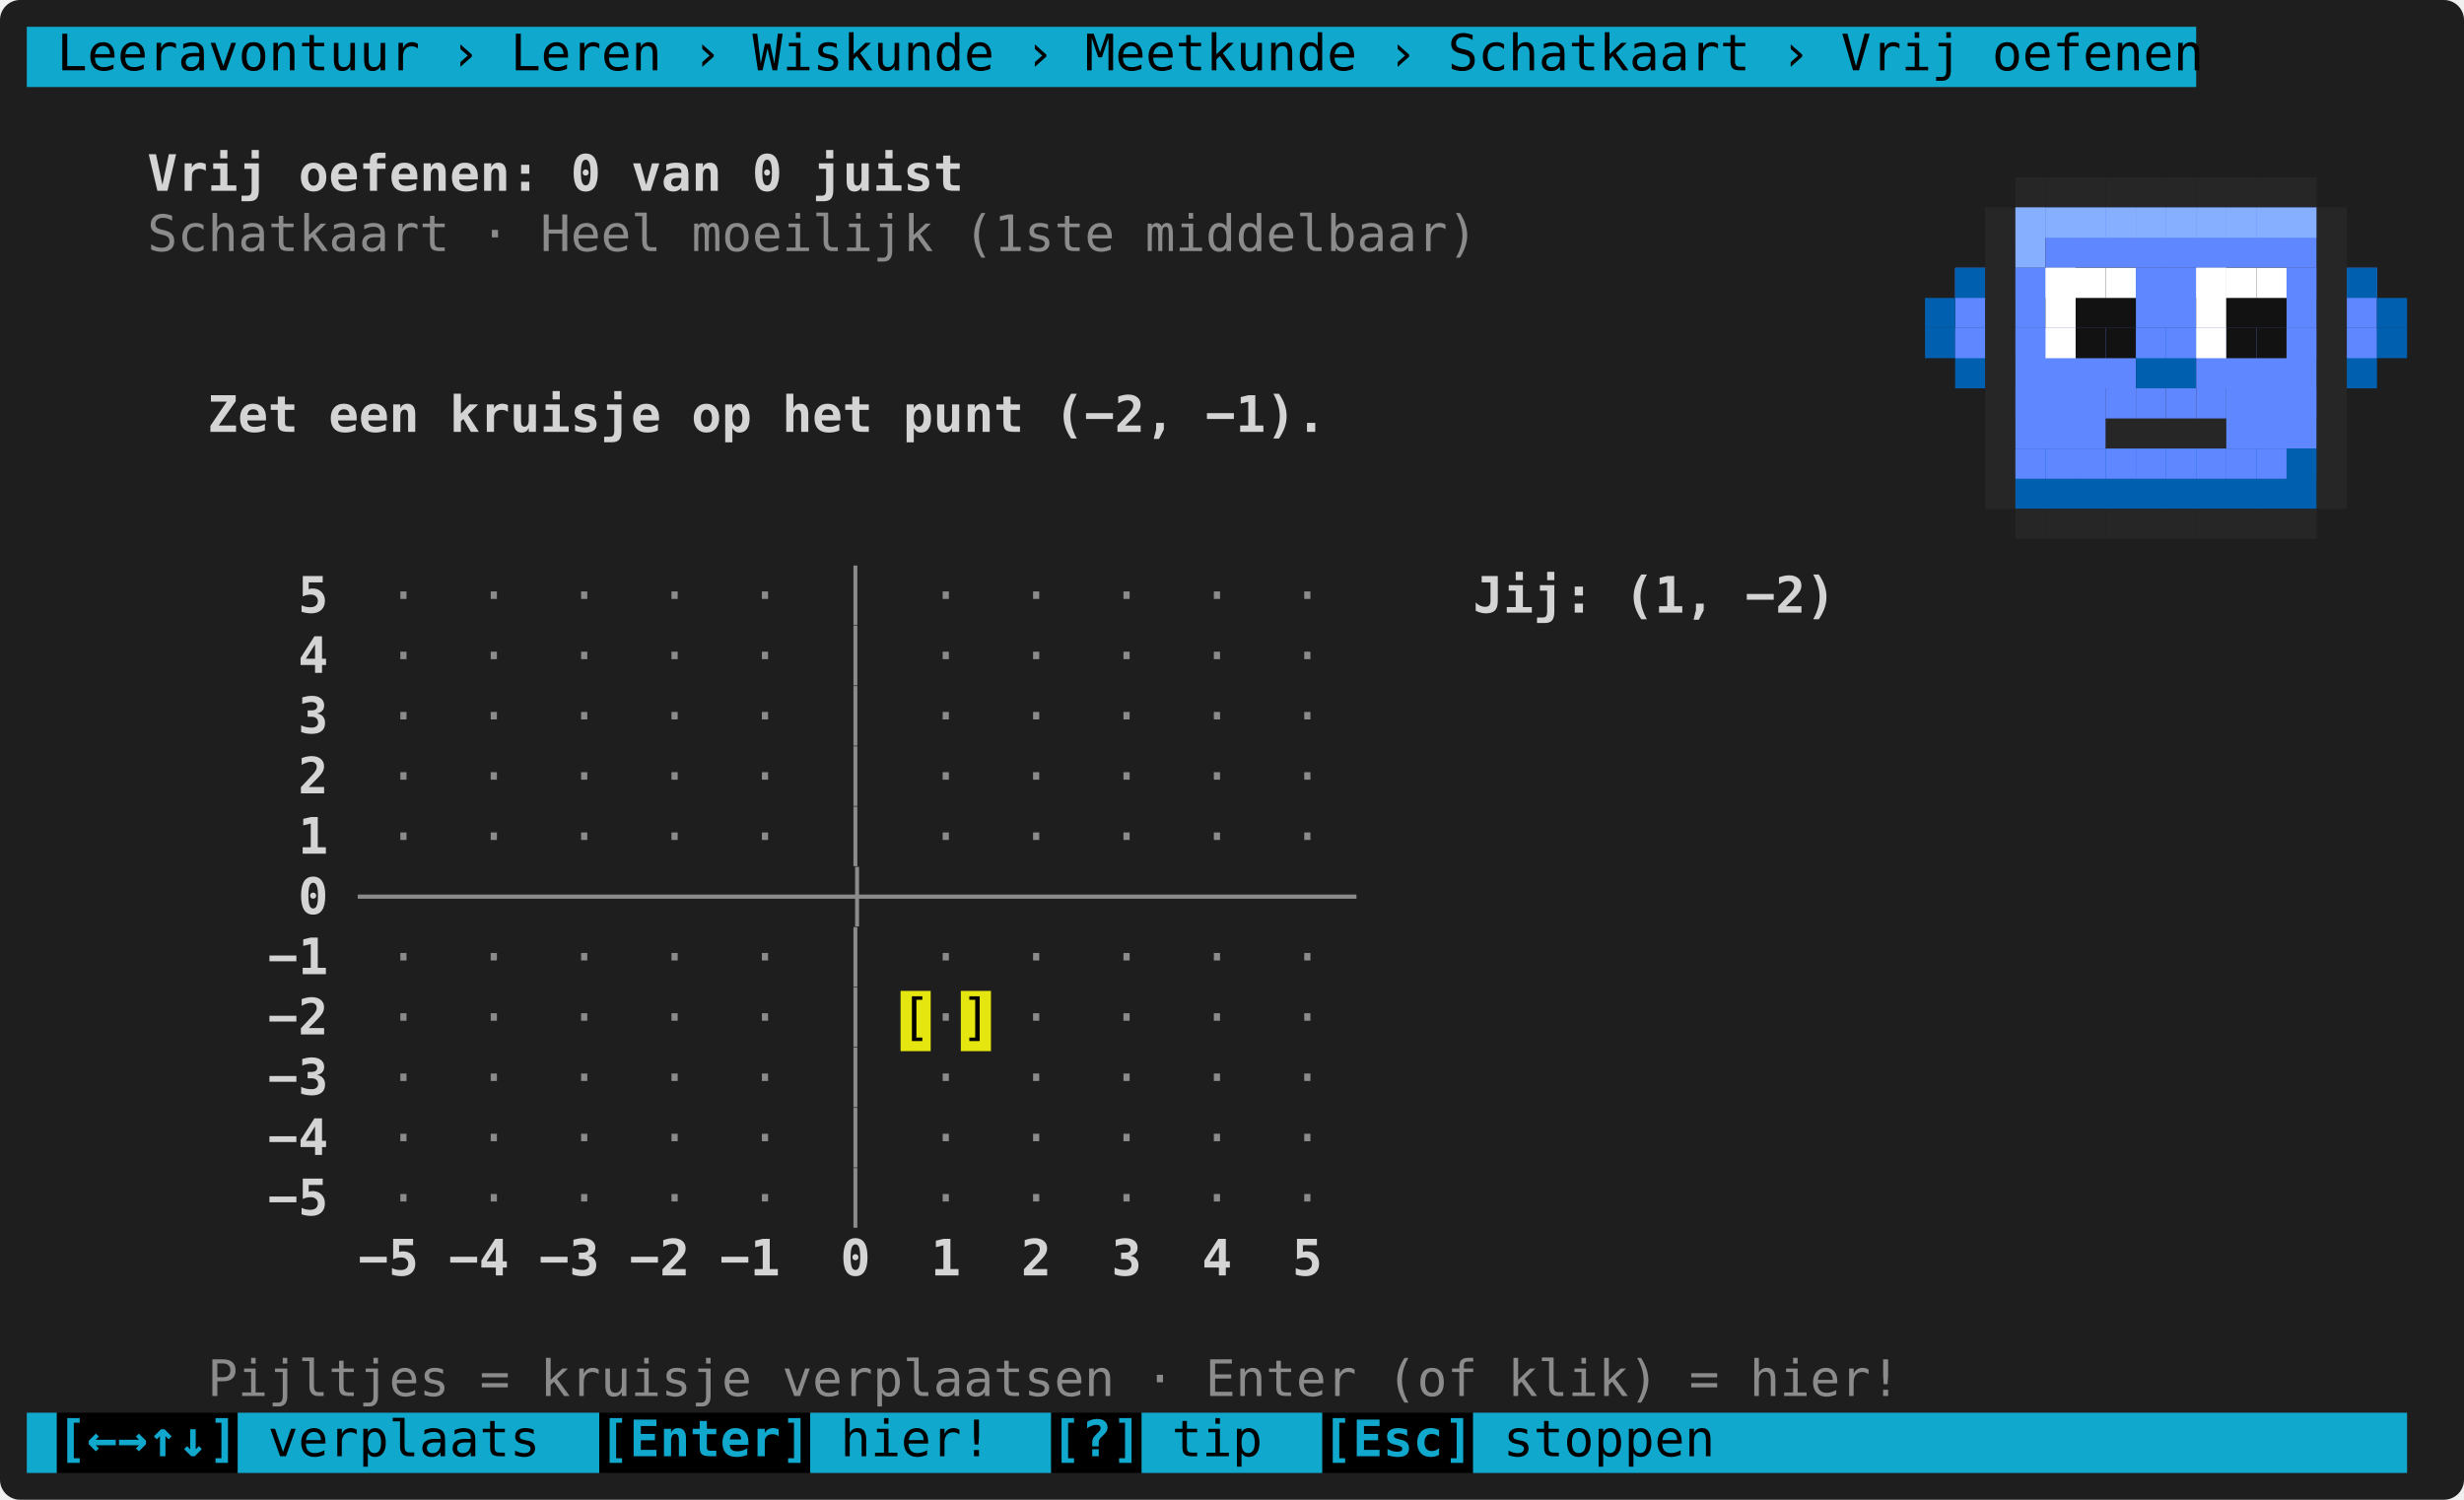
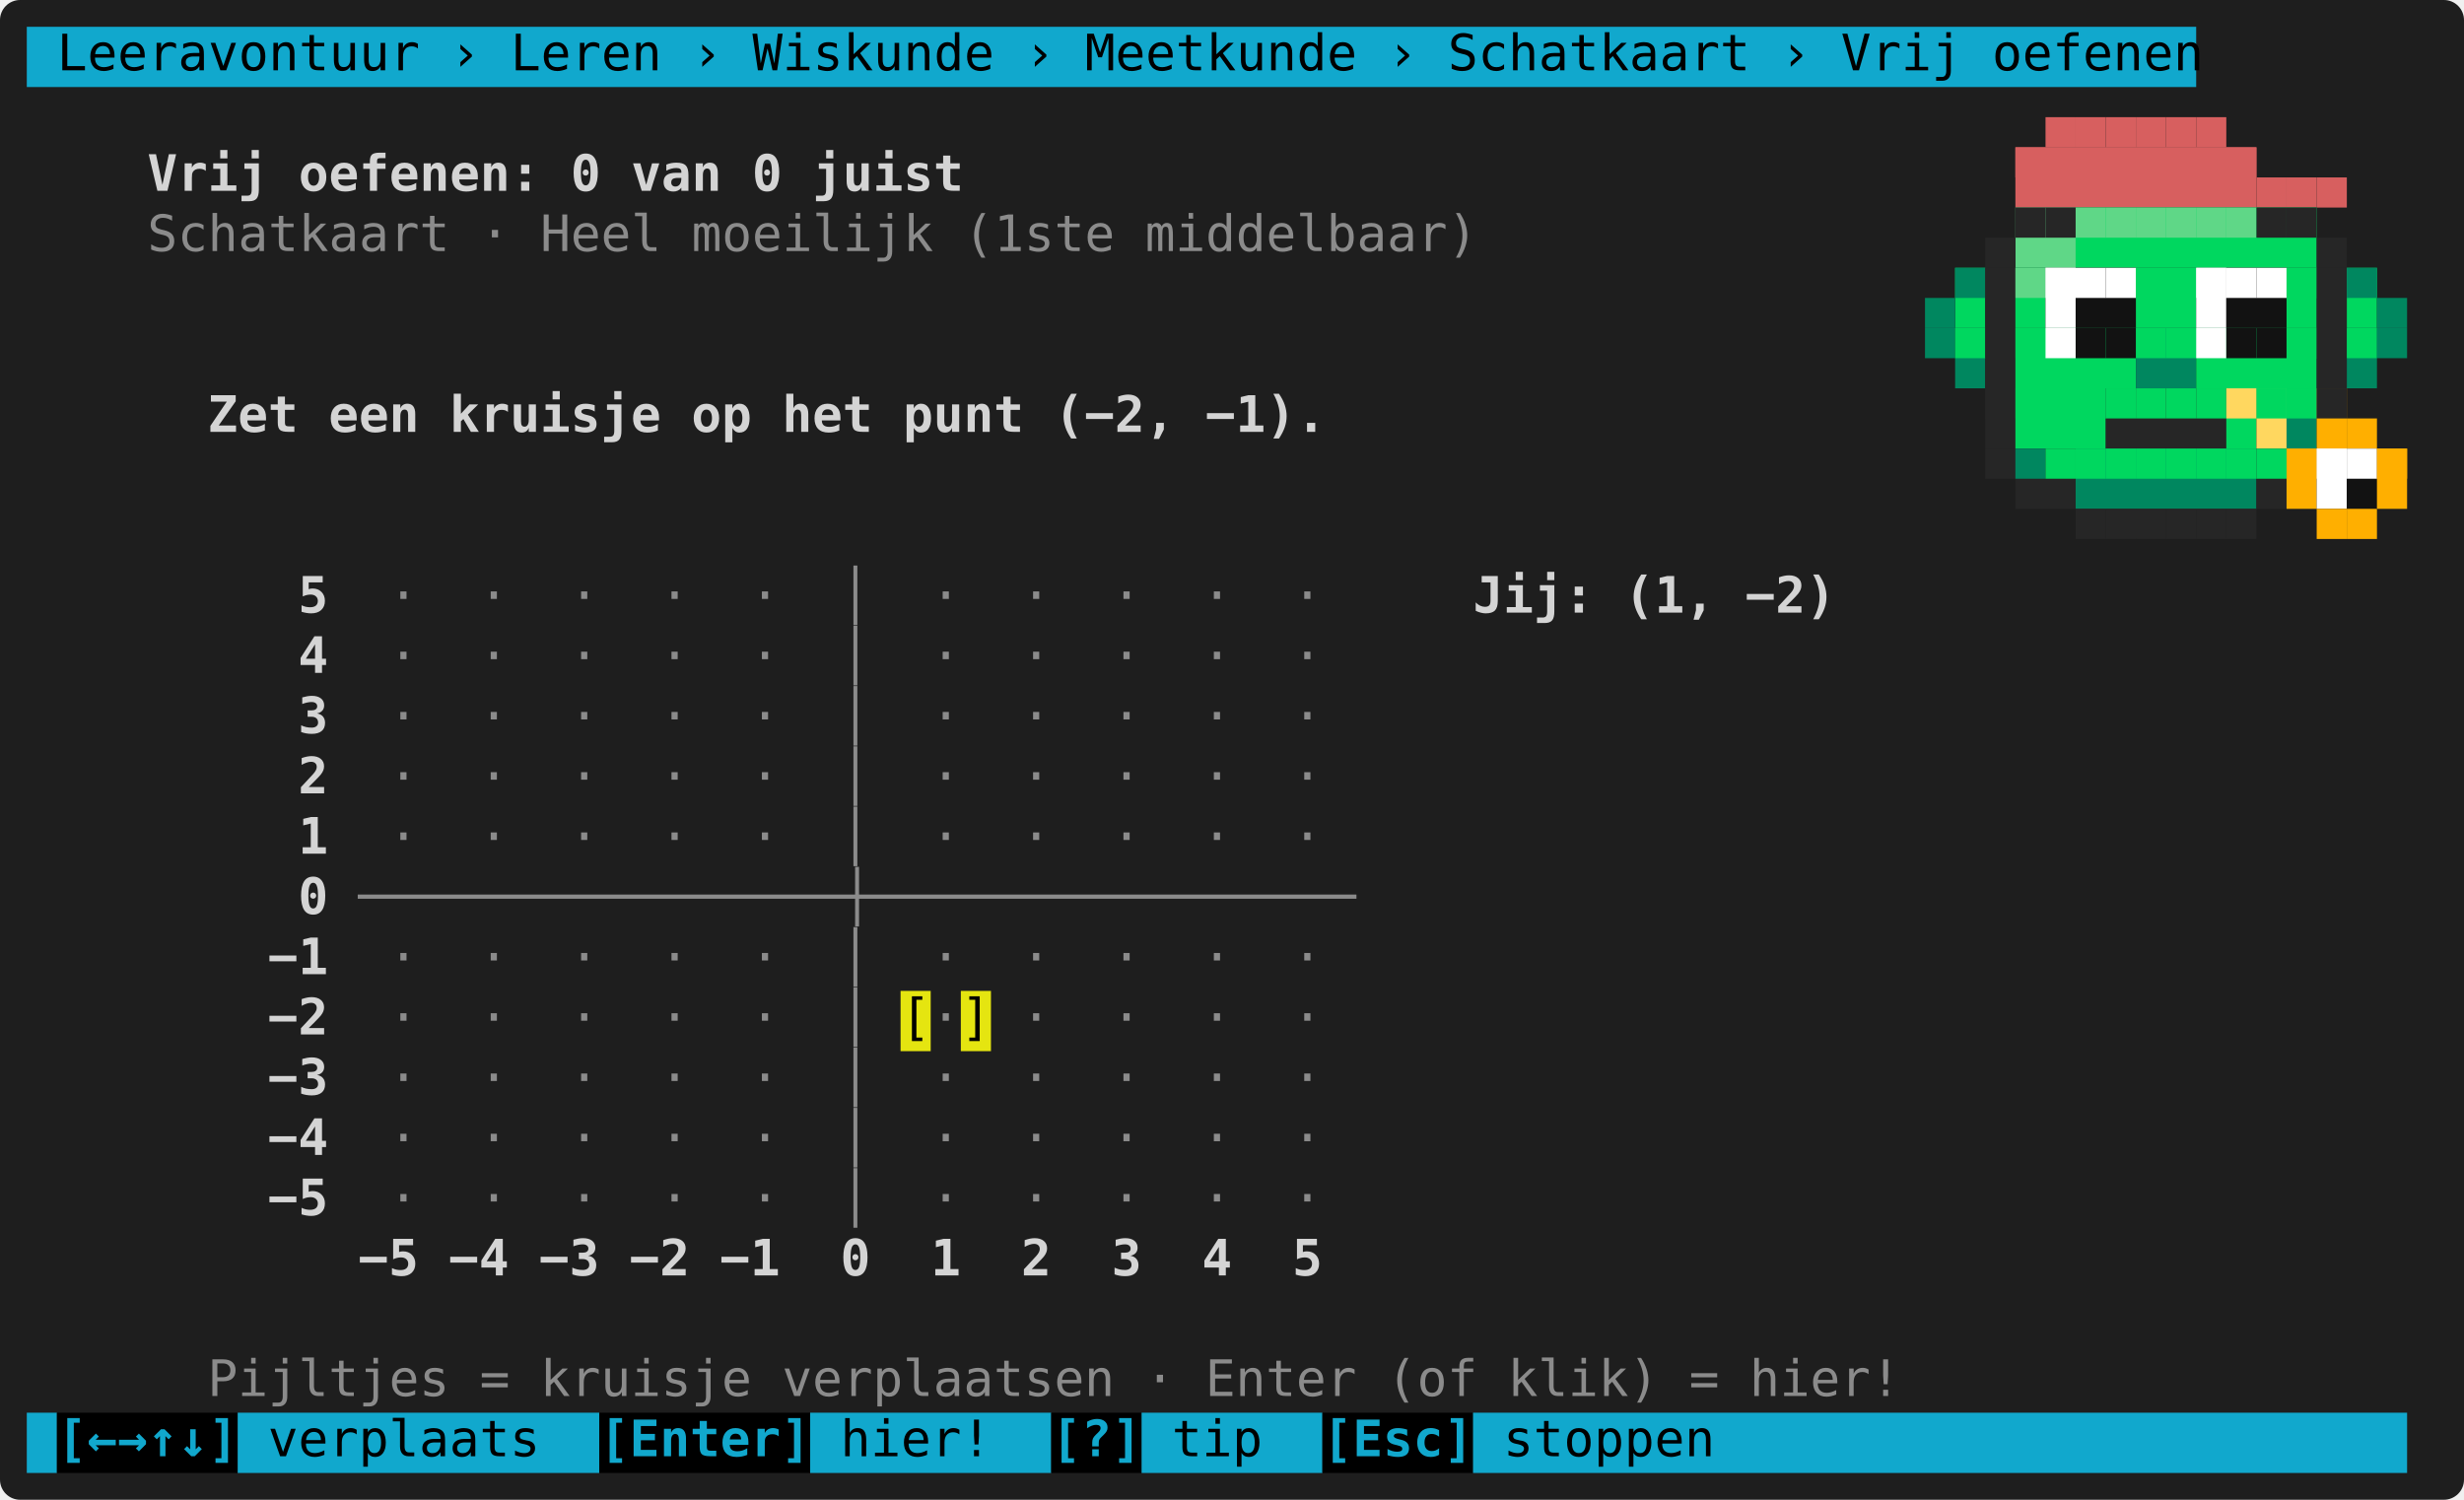
<svg xmlns="http://www.w3.org/2000/svg" width="736" height="448" viewBox="0 0 736 448" role="img" aria-label="Het assenstelsel (1ste middelbaar)">
  <rect width="736" height="448" rx="6" fill="#1e1e1e" />
  <g font-family="DejaVu Sans Mono, Menlo, Consolas, monospace" font-size="15">
    <rect x="8" y="8" width="648" height="18" fill="#11a8cd" />
    <text x="8" y="21" textLength="648" lengthAdjust="spacingAndGlyphs" xml:space="preserve" fill="#000000"> Leeravontuur › Leren › Wiskunde › Meetkunde › Schatkaart › Vrij oefenen</text>
-     <rect x="602" y="53" width="9" height="9" fill="#262626" />
-     <rect x="611" y="53" width="9" height="9" fill="#262626" />
-     <rect x="620" y="53" width="9" height="9" fill="#262626" />
-     <rect x="629" y="53" width="9" height="9" fill="#262626" />
-     <rect x="638" y="53" width="9" height="9" fill="#262626" />
-     <rect x="647" y="53" width="9" height="9" fill="#262626" />
-     <rect x="656" y="53" width="9" height="9" fill="#262626" />
-     <rect x="665" y="53" width="9" height="9" fill="#262626" />
-     <rect x="674" y="53" width="9" height="9" fill="#262626" />
-     <rect x="683" y="53" width="9" height="9" fill="#262626" />
+     <rect x="611" y="35" width="9" height="9" fill="#d75f5f" />
+     <rect x="620" y="35" width="9" height="9" fill="#d75f5f" />
+     <rect x="629" y="35" width="9" height="9" fill="#d75f5f" />
+     <rect x="638" y="35" width="9" height="9" fill="#d75f5f" />
+     <rect x="647" y="35" width="9" height="9" fill="#d75f5f" />
+     <rect x="656" y="35" width="9" height="9" fill="#d75f5f" />
+     <rect x="602" y="44" width="72" height="18" fill="#d75f5f" />
+     <rect x="602" y="44" width="9" height="9" fill="#d75f5f" />
+     <rect x="611" y="44" width="9" height="9" fill="#d75f5f" />
+     <rect x="620" y="44" width="9" height="9" fill="#d75f5f" />
+     <rect x="629" y="44" width="9" height="9" fill="#d75f5f" />
+     <rect x="638" y="44" width="9" height="9" fill="#d75f5f" />
+     <rect x="647" y="44" width="9" height="9" fill="#d75f5f" />
+     <rect x="656" y="44" width="9" height="9" fill="#d75f5f" />
+     <rect x="665" y="44" width="9" height="9" fill="#d75f5f" />
+     <rect x="674" y="53" width="9" height="9" fill="#d75f5f" />
+     <rect x="683" y="53" width="9" height="9" fill="#d75f5f" />
+     <rect x="692" y="53" width="9" height="9" fill="#d75f5f" />
    <text x="44" y="57" textLength="243" lengthAdjust="spacingAndGlyphs" xml:space="preserve" fill="#d4d4d4" font-weight="bold">Vrij oefenen: 0 van 0 juist</text>
-     <rect x="593" y="62" width="9" height="18" fill="#262626" />
-     <rect x="602" y="62" width="9" height="18" fill="#87afff" />
-     <rect x="611" y="62" width="81" height="18" fill="#5f87ff" />
-     <rect x="692" y="62" width="9" height="18" fill="#262626" />
-     <rect x="593" y="62" width="9" height="9" fill="#262626" />
-     <rect x="602" y="62" width="9" height="9" fill="#87afff" />
-     <rect x="611" y="62" width="9" height="9" fill="#87afff" />
-     <rect x="620" y="62" width="9" height="9" fill="#87afff" />
-     <rect x="629" y="62" width="9" height="9" fill="#87afff" />
-     <rect x="638" y="62" width="9" height="9" fill="#87afff" />
-     <rect x="647" y="62" width="9" height="9" fill="#87afff" />
-     <rect x="656" y="62" width="9" height="9" fill="#87afff" />
-     <rect x="665" y="62" width="9" height="9" fill="#87afff" />
-     <rect x="674" y="62" width="9" height="9" fill="#87afff" />
-     <rect x="683" y="62" width="9" height="9" fill="#87afff" />
-     <rect x="692" y="62" width="9" height="9" fill="#262626" />
+     <rect x="602" y="62" width="18" height="18" fill="#5fd787" />
+     <rect x="620" y="62" width="72" height="18" fill="#00d75f" />
+     <rect x="593" y="71" width="9" height="9" fill="#262626" />
+     <rect x="602" y="62" width="9" height="9" fill="#262626" />
+     <rect x="611" y="62" width="9" height="9" fill="#262626" />
+     <rect x="620" y="62" width="9" height="9" fill="#5fd787" />
+     <rect x="629" y="62" width="9" height="9" fill="#5fd787" />
+     <rect x="638" y="62" width="9" height="9" fill="#5fd787" />
+     <rect x="647" y="62" width="9" height="9" fill="#5fd787" />
+     <rect x="656" y="62" width="9" height="9" fill="#5fd787" />
+     <rect x="665" y="62" width="9" height="9" fill="#5fd787" />
+     <rect x="674" y="62" width="9" height="9" fill="#262626" />
+     <rect x="683" y="62" width="9" height="9" fill="#262626" />
+     <rect x="692" y="71" width="9" height="9" fill="#262626" />
    <text x="44" y="75" textLength="396" lengthAdjust="spacingAndGlyphs" xml:space="preserve" fill="#d4d4d4" opacity="0.6">Schatkaart · Heel moeilijk (1ste middelbaar)</text>
-     <rect x="584" y="80" width="9" height="18" fill="#5f87ff" />
+     <rect x="584" y="80" width="9" height="18" fill="#00d75f" />
    <rect x="593" y="80" width="9" height="18" fill="#262626" />
-     <rect x="602" y="80" width="9" height="18" fill="#5f87ff" />
+     <rect x="602" y="80" width="9" height="18" fill="#00d75f" />
    <rect x="611" y="80" width="9" height="18" fill="#ffffff" />
    <rect x="620" y="80" width="18" height="18" fill="#121212" />
-     <rect x="638" y="80" width="18" height="18" fill="#5f87ff" />
+     <rect x="638" y="80" width="18" height="18" fill="#00d75f" />
    <rect x="656" y="80" width="9" height="18" fill="#ffffff" />
    <rect x="665" y="80" width="18" height="18" fill="#121212" />
-     <rect x="683" y="80" width="9" height="18" fill="#5f87ff" />
+     <rect x="683" y="80" width="9" height="18" fill="#00d75f" />
    <rect x="692" y="80" width="9" height="18" fill="#262626" />
-     <rect x="701" y="80" width="9" height="18" fill="#5f87ff" />
-     <rect x="575" y="89" width="9" height="9" fill="#005faf" />
-     <rect x="584" y="80" width="9" height="9" fill="#005faf" />
+     <rect x="701" y="80" width="9" height="18" fill="#00d75f" />
+     <rect x="575" y="89" width="9" height="9" fill="#00875f" />
+     <rect x="584" y="80" width="9" height="9" fill="#00875f" />
    <rect x="593" y="80" width="9" height="9" fill="#262626" />
-     <rect x="602" y="80" width="9" height="9" fill="#5f87ff" />
+     <rect x="602" y="80" width="9" height="9" fill="#5fd787" />
    <rect x="611" y="80" width="9" height="9" fill="#ffffff" />
    <rect x="620" y="80" width="9" height="9" fill="#ffffff" />
    <rect x="629" y="80" width="9" height="9" fill="#ffffff" />
-     <rect x="638" y="80" width="9" height="9" fill="#5f87ff" />
-     <rect x="647" y="80" width="9" height="9" fill="#5f87ff" />
+     <rect x="638" y="80" width="9" height="9" fill="#00d75f" />
+     <rect x="647" y="80" width="9" height="9" fill="#00d75f" />
    <rect x="656" y="80" width="9" height="9" fill="#ffffff" />
    <rect x="665" y="80" width="9" height="9" fill="#ffffff" />
    <rect x="674" y="80" width="9" height="9" fill="#ffffff" />
-     <rect x="683" y="80" width="9" height="9" fill="#5f87ff" />
+     <rect x="683" y="80" width="9" height="9" fill="#00d75f" />
    <rect x="692" y="80" width="9" height="9" fill="#262626" />
-     <rect x="701" y="80" width="9" height="9" fill="#005faf" />
-     <rect x="710" y="89" width="9" height="9" fill="#005faf" />
-     <rect x="584" y="98" width="9" height="18" fill="#005faf" />
+     <rect x="701" y="80" width="9" height="9" fill="#00875f" />
+     <rect x="710" y="89" width="9" height="9" fill="#00875f" />
+     <rect x="584" y="98" width="9" height="18" fill="#00875f" />
    <rect x="593" y="98" width="9" height="18" fill="#262626" />
-     <rect x="602" y="98" width="36" height="18" fill="#5f87ff" />
-     <rect x="638" y="98" width="18" height="18" fill="#005faf" />
-     <rect x="656" y="98" width="36" height="18" fill="#5f87ff" />
+     <rect x="602" y="98" width="36" height="18" fill="#00d75f" />
+     <rect x="638" y="98" width="18" height="18" fill="#00875f" />
+     <rect x="656" y="98" width="36" height="18" fill="#00d75f" />
    <rect x="692" y="98" width="9" height="18" fill="#262626" />
-     <rect x="701" y="98" width="9" height="18" fill="#005faf" />
-     <rect x="575" y="98" width="9" height="9" fill="#005faf" />
-     <rect x="584" y="98" width="9" height="9" fill="#5f87ff" />
+     <rect x="701" y="98" width="9" height="18" fill="#00875f" />
+     <rect x="575" y="98" width="9" height="9" fill="#00875f" />
+     <rect x="584" y="98" width="9" height="9" fill="#00d75f" />
    <rect x="593" y="98" width="9" height="9" fill="#262626" />
-     <rect x="602" y="98" width="9" height="9" fill="#5f87ff" />
+     <rect x="602" y="98" width="9" height="9" fill="#00d75f" />
    <rect x="611" y="98" width="9" height="9" fill="#ffffff" />
    <rect x="620" y="98" width="9" height="9" fill="#121212" />
    <rect x="629" y="98" width="9" height="9" fill="#121212" />
-     <rect x="638" y="98" width="9" height="9" fill="#5f87ff" />
-     <rect x="647" y="98" width="9" height="9" fill="#5f87ff" />
+     <rect x="638" y="98" width="9" height="9" fill="#00d75f" />
+     <rect x="647" y="98" width="9" height="9" fill="#00d75f" />
    <rect x="656" y="98" width="9" height="9" fill="#ffffff" />
    <rect x="665" y="98" width="9" height="9" fill="#121212" />
    <rect x="674" y="98" width="9" height="9" fill="#121212" />
-     <rect x="683" y="98" width="9" height="9" fill="#5f87ff" />
+     <rect x="683" y="98" width="9" height="9" fill="#00d75f" />
    <rect x="692" y="98" width="9" height="9" fill="#262626" />
-     <rect x="701" y="98" width="9" height="9" fill="#5f87ff" />
-     <rect x="710" y="98" width="9" height="9" fill="#005faf" />
+     <rect x="701" y="98" width="9" height="9" fill="#00d75f" />
+     <rect x="710" y="98" width="9" height="9" fill="#00875f" />
    <rect x="593" y="116" width="9" height="18" fill="#262626" />
-     <rect x="602" y="116" width="27" height="18" fill="#5f87ff" />
+     <rect x="602" y="116" width="27" height="18" fill="#00d75f" />
    <rect x="629" y="116" width="36" height="18" fill="#262626" />
-     <rect x="665" y="116" width="27" height="18" fill="#5f87ff" />
-     <rect x="692" y="116" width="9" height="18" fill="#262626" />
+     <rect x="665" y="116" width="9" height="18" fill="#00d75f" />
+     <rect x="674" y="116" width="9" height="18" fill="#ffd75f" />
+     <rect x="683" y="116" width="9" height="18" fill="#00875f" />
+     <rect x="692" y="116" width="9" height="18" fill="#ffaf00" />
    <rect x="593" y="116" width="9" height="9" fill="#262626" />
-     <rect x="602" y="116" width="9" height="9" fill="#5f87ff" />
-     <rect x="611" y="116" width="9" height="9" fill="#5f87ff" />
-     <rect x="620" y="116" width="9" height="9" fill="#5f87ff" />
-     <rect x="629" y="116" width="9" height="9" fill="#5f87ff" />
-     <rect x="638" y="116" width="9" height="9" fill="#5f87ff" />
-     <rect x="647" y="116" width="9" height="9" fill="#5f87ff" />
-     <rect x="656" y="116" width="9" height="9" fill="#5f87ff" />
-     <rect x="665" y="116" width="9" height="9" fill="#5f87ff" />
-     <rect x="674" y="116" width="9" height="9" fill="#5f87ff" />
-     <rect x="683" y="116" width="9" height="9" fill="#5f87ff" />
+     <rect x="602" y="116" width="9" height="9" fill="#00d75f" />
+     <rect x="611" y="116" width="9" height="9" fill="#00d75f" />
+     <rect x="620" y="116" width="9" height="9" fill="#00d75f" />
+     <rect x="629" y="116" width="9" height="9" fill="#00d75f" />
+     <rect x="638" y="116" width="9" height="9" fill="#00d75f" />
+     <rect x="647" y="116" width="9" height="9" fill="#00d75f" />
+     <rect x="656" y="116" width="9" height="9" fill="#00d75f" />
+     <rect x="665" y="116" width="9" height="9" fill="#ffd75f" />
+     <rect x="674" y="116" width="9" height="9" fill="#00d75f" />
+     <rect x="683" y="116" width="9" height="9" fill="#00d75f" />
    <rect x="692" y="116" width="9" height="9" fill="#262626" />
+     <rect x="701" y="125" width="9" height="9" fill="#ffaf00" />
    <text x="62" y="129" textLength="351" lengthAdjust="spacingAndGlyphs" xml:space="preserve" fill="#d4d4d4" font-weight="bold">Zet een kruisje op het punt (−2, −1).  </text>
-     <rect x="593" y="134" width="9" height="18" fill="#262626" />
-     <rect x="602" y="134" width="90" height="18" fill="#005faf" />
-     <rect x="692" y="134" width="9" height="18" fill="#262626" />
+     <rect x="602" y="134" width="18" height="18" fill="#262626" />
+     <rect x="620" y="134" width="54" height="18" fill="#00875f" />
+     <rect x="674" y="134" width="9" height="18" fill="#262626" />
+     <rect x="683" y="134" width="9" height="18" fill="#ffaf00" />
+     <rect x="692" y="134" width="9" height="18" fill="#ffffff" />
+     <rect x="701" y="134" width="9" height="18" fill="#121212" />
+     <rect x="710" y="134" width="9" height="18" fill="#ffaf00" />
    <rect x="593" y="134" width="9" height="9" fill="#262626" />
-     <rect x="602" y="134" width="9" height="9" fill="#5f87ff" />
-     <rect x="611" y="134" width="9" height="9" fill="#5f87ff" />
-     <rect x="620" y="134" width="9" height="9" fill="#5f87ff" />
-     <rect x="629" y="134" width="9" height="9" fill="#5f87ff" />
-     <rect x="638" y="134" width="9" height="9" fill="#5f87ff" />
-     <rect x="647" y="134" width="9" height="9" fill="#5f87ff" />
-     <rect x="656" y="134" width="9" height="9" fill="#5f87ff" />
-     <rect x="665" y="134" width="9" height="9" fill="#5f87ff" />
-     <rect x="674" y="134" width="9" height="9" fill="#5f87ff" />
-     <rect x="683" y="134" width="9" height="9" fill="#005faf" />
-     <rect x="692" y="134" width="9" height="9" fill="#262626" />
-     <rect x="602" y="152" width="9" height="9" fill="#262626" />
-     <rect x="611" y="152" width="9" height="9" fill="#262626" />
+     <rect x="602" y="134" width="9" height="9" fill="#00875f" />
+     <rect x="611" y="134" width="9" height="9" fill="#00d75f" />
+     <rect x="620" y="134" width="9" height="9" fill="#00d75f" />
+     <rect x="629" y="134" width="9" height="9" fill="#00d75f" />
+     <rect x="638" y="134" width="9" height="9" fill="#00d75f" />
+     <rect x="647" y="134" width="9" height="9" fill="#00d75f" />
+     <rect x="656" y="134" width="9" height="9" fill="#00d75f" />
+     <rect x="665" y="134" width="9" height="9" fill="#00d75f" />
+     <rect x="674" y="134" width="9" height="9" fill="#00d75f" />
+     <rect x="683" y="134" width="9" height="9" fill="#ffaf00" />
+     <rect x="692" y="134" width="9" height="9" fill="#ffffff" />
+     <rect x="701" y="134" width="9" height="9" fill="#ffffff" />
+     <rect x="710" y="134" width="9" height="9" fill="#ffaf00" />
    <rect x="620" y="152" width="9" height="9" fill="#262626" />
    <rect x="629" y="152" width="9" height="9" fill="#262626" />
    <rect x="638" y="152" width="9" height="9" fill="#262626" />
    <rect x="647" y="152" width="9" height="9" fill="#262626" />
    <rect x="656" y="152" width="9" height="9" fill="#262626" />
    <rect x="665" y="152" width="9" height="9" fill="#262626" />
-     <rect x="674" y="152" width="9" height="9" fill="#262626" />
-     <rect x="683" y="152" width="9" height="9" fill="#262626" />
+     <rect x="692" y="152" width="9" height="9" fill="#ffaf00" />
+     <rect x="701" y="152" width="9" height="9" fill="#ffaf00" />
    <text x="80" y="183" textLength="18" lengthAdjust="spacingAndGlyphs" xml:space="preserve" fill="#d4d4d4" font-weight="bold"> 5</text>
    <text x="116" y="183" textLength="9" lengthAdjust="spacingAndGlyphs" xml:space="preserve" fill="#d4d4d4" opacity="0.6">·</text>
    <text x="143" y="183" textLength="9" lengthAdjust="spacingAndGlyphs" xml:space="preserve" fill="#d4d4d4" opacity="0.6">·</text>
    <text x="170" y="183" textLength="9" lengthAdjust="spacingAndGlyphs" xml:space="preserve" fill="#d4d4d4" opacity="0.6">·</text>
    <text x="197" y="183" textLength="9" lengthAdjust="spacingAndGlyphs" xml:space="preserve" fill="#d4d4d4" opacity="0.6">·</text>
    <text x="224" y="183" textLength="9" lengthAdjust="spacingAndGlyphs" xml:space="preserve" fill="#d4d4d4" opacity="0.6">·</text>
    <text x="251" y="183" textLength="9" lengthAdjust="spacingAndGlyphs" xml:space="preserve" fill="#d4d4d4" opacity="0.6">│</text>
    <text x="278" y="183" textLength="9" lengthAdjust="spacingAndGlyphs" xml:space="preserve" fill="#d4d4d4" opacity="0.6">·</text>
    <text x="305" y="183" textLength="9" lengthAdjust="spacingAndGlyphs" xml:space="preserve" fill="#d4d4d4" opacity="0.6">·</text>
    <text x="332" y="183" textLength="9" lengthAdjust="spacingAndGlyphs" xml:space="preserve" fill="#d4d4d4" opacity="0.6">·</text>
    <text x="359" y="183" textLength="9" lengthAdjust="spacingAndGlyphs" xml:space="preserve" fill="#d4d4d4" opacity="0.6">·</text>
    <text x="386" y="183" textLength="9" lengthAdjust="spacingAndGlyphs" xml:space="preserve" fill="#d4d4d4" opacity="0.6">·</text>
    <text x="440" y="183" textLength="108" lengthAdjust="spacingAndGlyphs" xml:space="preserve" fill="#d4d4d4" font-weight="bold">Jij: (1, −2)</text>
    <text x="80" y="201" textLength="18" lengthAdjust="spacingAndGlyphs" xml:space="preserve" fill="#d4d4d4" font-weight="bold"> 4</text>
    <text x="116" y="201" textLength="9" lengthAdjust="spacingAndGlyphs" xml:space="preserve" fill="#d4d4d4" opacity="0.6">·</text>
    <text x="143" y="201" textLength="9" lengthAdjust="spacingAndGlyphs" xml:space="preserve" fill="#d4d4d4" opacity="0.6">·</text>
    <text x="170" y="201" textLength="9" lengthAdjust="spacingAndGlyphs" xml:space="preserve" fill="#d4d4d4" opacity="0.6">·</text>
    <text x="197" y="201" textLength="9" lengthAdjust="spacingAndGlyphs" xml:space="preserve" fill="#d4d4d4" opacity="0.6">·</text>
    <text x="224" y="201" textLength="9" lengthAdjust="spacingAndGlyphs" xml:space="preserve" fill="#d4d4d4" opacity="0.6">·</text>
    <text x="251" y="201" textLength="9" lengthAdjust="spacingAndGlyphs" xml:space="preserve" fill="#d4d4d4" opacity="0.6">│</text>
    <text x="278" y="201" textLength="9" lengthAdjust="spacingAndGlyphs" xml:space="preserve" fill="#d4d4d4" opacity="0.6">·</text>
    <text x="305" y="201" textLength="9" lengthAdjust="spacingAndGlyphs" xml:space="preserve" fill="#d4d4d4" opacity="0.6">·</text>
    <text x="332" y="201" textLength="9" lengthAdjust="spacingAndGlyphs" xml:space="preserve" fill="#d4d4d4" opacity="0.6">·</text>
    <text x="359" y="201" textLength="9" lengthAdjust="spacingAndGlyphs" xml:space="preserve" fill="#d4d4d4" opacity="0.6">·</text>
    <text x="386" y="201" textLength="9" lengthAdjust="spacingAndGlyphs" xml:space="preserve" fill="#d4d4d4" opacity="0.6">·</text>
    <text x="80" y="219" textLength="18" lengthAdjust="spacingAndGlyphs" xml:space="preserve" fill="#d4d4d4" font-weight="bold"> 3</text>
    <text x="116" y="219" textLength="9" lengthAdjust="spacingAndGlyphs" xml:space="preserve" fill="#d4d4d4" opacity="0.6">·</text>
    <text x="143" y="219" textLength="9" lengthAdjust="spacingAndGlyphs" xml:space="preserve" fill="#d4d4d4" opacity="0.6">·</text>
    <text x="170" y="219" textLength="9" lengthAdjust="spacingAndGlyphs" xml:space="preserve" fill="#d4d4d4" opacity="0.6">·</text>
    <text x="197" y="219" textLength="9" lengthAdjust="spacingAndGlyphs" xml:space="preserve" fill="#d4d4d4" opacity="0.6">·</text>
    <text x="224" y="219" textLength="9" lengthAdjust="spacingAndGlyphs" xml:space="preserve" fill="#d4d4d4" opacity="0.6">·</text>
    <text x="251" y="219" textLength="9" lengthAdjust="spacingAndGlyphs" xml:space="preserve" fill="#d4d4d4" opacity="0.6">│</text>
    <text x="278" y="219" textLength="9" lengthAdjust="spacingAndGlyphs" xml:space="preserve" fill="#d4d4d4" opacity="0.6">·</text>
    <text x="305" y="219" textLength="9" lengthAdjust="spacingAndGlyphs" xml:space="preserve" fill="#d4d4d4" opacity="0.6">·</text>
    <text x="332" y="219" textLength="9" lengthAdjust="spacingAndGlyphs" xml:space="preserve" fill="#d4d4d4" opacity="0.6">·</text>
    <text x="359" y="219" textLength="9" lengthAdjust="spacingAndGlyphs" xml:space="preserve" fill="#d4d4d4" opacity="0.6">·</text>
    <text x="386" y="219" textLength="9" lengthAdjust="spacingAndGlyphs" xml:space="preserve" fill="#d4d4d4" opacity="0.6">·</text>
    <text x="80" y="237" textLength="18" lengthAdjust="spacingAndGlyphs" xml:space="preserve" fill="#d4d4d4" font-weight="bold"> 2</text>
    <text x="116" y="237" textLength="9" lengthAdjust="spacingAndGlyphs" xml:space="preserve" fill="#d4d4d4" opacity="0.6">·</text>
    <text x="143" y="237" textLength="9" lengthAdjust="spacingAndGlyphs" xml:space="preserve" fill="#d4d4d4" opacity="0.6">·</text>
    <text x="170" y="237" textLength="9" lengthAdjust="spacingAndGlyphs" xml:space="preserve" fill="#d4d4d4" opacity="0.6">·</text>
    <text x="197" y="237" textLength="9" lengthAdjust="spacingAndGlyphs" xml:space="preserve" fill="#d4d4d4" opacity="0.6">·</text>
    <text x="224" y="237" textLength="9" lengthAdjust="spacingAndGlyphs" xml:space="preserve" fill="#d4d4d4" opacity="0.6">·</text>
    <text x="251" y="237" textLength="9" lengthAdjust="spacingAndGlyphs" xml:space="preserve" fill="#d4d4d4" opacity="0.6">│</text>
    <text x="278" y="237" textLength="9" lengthAdjust="spacingAndGlyphs" xml:space="preserve" fill="#d4d4d4" opacity="0.6">·</text>
    <text x="305" y="237" textLength="9" lengthAdjust="spacingAndGlyphs" xml:space="preserve" fill="#d4d4d4" opacity="0.6">·</text>
    <text x="332" y="237" textLength="9" lengthAdjust="spacingAndGlyphs" xml:space="preserve" fill="#d4d4d4" opacity="0.6">·</text>
    <text x="359" y="237" textLength="9" lengthAdjust="spacingAndGlyphs" xml:space="preserve" fill="#d4d4d4" opacity="0.6">·</text>
    <text x="386" y="237" textLength="9" lengthAdjust="spacingAndGlyphs" xml:space="preserve" fill="#d4d4d4" opacity="0.6">·</text>
    <text x="80" y="255" textLength="18" lengthAdjust="spacingAndGlyphs" xml:space="preserve" fill="#d4d4d4" font-weight="bold"> 1</text>
    <text x="116" y="255" textLength="9" lengthAdjust="spacingAndGlyphs" xml:space="preserve" fill="#d4d4d4" opacity="0.6">·</text>
    <text x="143" y="255" textLength="9" lengthAdjust="spacingAndGlyphs" xml:space="preserve" fill="#d4d4d4" opacity="0.6">·</text>
    <text x="170" y="255" textLength="9" lengthAdjust="spacingAndGlyphs" xml:space="preserve" fill="#d4d4d4" opacity="0.6">·</text>
    <text x="197" y="255" textLength="9" lengthAdjust="spacingAndGlyphs" xml:space="preserve" fill="#d4d4d4" opacity="0.6">·</text>
    <text x="224" y="255" textLength="9" lengthAdjust="spacingAndGlyphs" xml:space="preserve" fill="#d4d4d4" opacity="0.6">·</text>
    <text x="251" y="255" textLength="9" lengthAdjust="spacingAndGlyphs" xml:space="preserve" fill="#d4d4d4" opacity="0.6">│</text>
    <text x="278" y="255" textLength="9" lengthAdjust="spacingAndGlyphs" xml:space="preserve" fill="#d4d4d4" opacity="0.6">·</text>
    <text x="305" y="255" textLength="9" lengthAdjust="spacingAndGlyphs" xml:space="preserve" fill="#d4d4d4" opacity="0.6">·</text>
    <text x="332" y="255" textLength="9" lengthAdjust="spacingAndGlyphs" xml:space="preserve" fill="#d4d4d4" opacity="0.6">·</text>
    <text x="359" y="255" textLength="9" lengthAdjust="spacingAndGlyphs" xml:space="preserve" fill="#d4d4d4" opacity="0.6">·</text>
    <text x="386" y="255" textLength="9" lengthAdjust="spacingAndGlyphs" xml:space="preserve" fill="#d4d4d4" opacity="0.6">·</text>
    <text x="80" y="273" textLength="18" lengthAdjust="spacingAndGlyphs" xml:space="preserve" fill="#d4d4d4" font-weight="bold"> 0</text>
    <text x="107" y="273" textLength="297" lengthAdjust="spacingAndGlyphs" xml:space="preserve" fill="#d4d4d4" opacity="0.6">────────────────┼────────────────</text>
    <text x="80" y="291" textLength="18" lengthAdjust="spacingAndGlyphs" xml:space="preserve" fill="#d4d4d4" font-weight="bold">−1</text>
    <text x="116" y="291" textLength="9" lengthAdjust="spacingAndGlyphs" xml:space="preserve" fill="#d4d4d4" opacity="0.6">·</text>
    <text x="143" y="291" textLength="9" lengthAdjust="spacingAndGlyphs" xml:space="preserve" fill="#d4d4d4" opacity="0.6">·</text>
    <text x="170" y="291" textLength="9" lengthAdjust="spacingAndGlyphs" xml:space="preserve" fill="#d4d4d4" opacity="0.6">·</text>
    <text x="197" y="291" textLength="9" lengthAdjust="spacingAndGlyphs" xml:space="preserve" fill="#d4d4d4" opacity="0.6">·</text>
    <text x="224" y="291" textLength="9" lengthAdjust="spacingAndGlyphs" xml:space="preserve" fill="#d4d4d4" opacity="0.6">·</text>
    <text x="251" y="291" textLength="9" lengthAdjust="spacingAndGlyphs" xml:space="preserve" fill="#d4d4d4" opacity="0.6">│</text>
    <text x="278" y="291" textLength="9" lengthAdjust="spacingAndGlyphs" xml:space="preserve" fill="#d4d4d4" opacity="0.6">·</text>
    <text x="305" y="291" textLength="9" lengthAdjust="spacingAndGlyphs" xml:space="preserve" fill="#d4d4d4" opacity="0.6">·</text>
    <text x="332" y="291" textLength="9" lengthAdjust="spacingAndGlyphs" xml:space="preserve" fill="#d4d4d4" opacity="0.6">·</text>
    <text x="359" y="291" textLength="9" lengthAdjust="spacingAndGlyphs" xml:space="preserve" fill="#d4d4d4" opacity="0.6">·</text>
    <text x="386" y="291" textLength="9" lengthAdjust="spacingAndGlyphs" xml:space="preserve" fill="#d4d4d4" opacity="0.6">·</text>
    <rect x="269" y="296" width="9" height="18" fill="#e5e510" />
    <rect x="287" y="296" width="9" height="18" fill="#e5e510" />
    <text x="80" y="309" textLength="18" lengthAdjust="spacingAndGlyphs" xml:space="preserve" fill="#d4d4d4" font-weight="bold">−2</text>
    <text x="116" y="309" textLength="9" lengthAdjust="spacingAndGlyphs" xml:space="preserve" fill="#d4d4d4" opacity="0.6">·</text>
    <text x="143" y="309" textLength="9" lengthAdjust="spacingAndGlyphs" xml:space="preserve" fill="#d4d4d4" opacity="0.6">·</text>
    <text x="170" y="309" textLength="9" lengthAdjust="spacingAndGlyphs" xml:space="preserve" fill="#d4d4d4" opacity="0.6">·</text>
    <text x="197" y="309" textLength="9" lengthAdjust="spacingAndGlyphs" xml:space="preserve" fill="#d4d4d4" opacity="0.6">·</text>
    <text x="224" y="309" textLength="9" lengthAdjust="spacingAndGlyphs" xml:space="preserve" fill="#d4d4d4" opacity="0.6">·</text>
    <text x="251" y="309" textLength="9" lengthAdjust="spacingAndGlyphs" xml:space="preserve" fill="#d4d4d4" opacity="0.6">│</text>
    <text x="269" y="309" textLength="9" lengthAdjust="spacingAndGlyphs" xml:space="preserve" fill="#000000">[</text>
    <text x="278" y="309" textLength="9" lengthAdjust="spacingAndGlyphs" xml:space="preserve" fill="#d4d4d4" opacity="0.6">·</text>
    <text x="287" y="309" textLength="9" lengthAdjust="spacingAndGlyphs" xml:space="preserve" fill="#000000">]</text>
    <text x="305" y="309" textLength="9" lengthAdjust="spacingAndGlyphs" xml:space="preserve" fill="#d4d4d4" opacity="0.6">·</text>
    <text x="332" y="309" textLength="9" lengthAdjust="spacingAndGlyphs" xml:space="preserve" fill="#d4d4d4" opacity="0.6">·</text>
    <text x="359" y="309" textLength="9" lengthAdjust="spacingAndGlyphs" xml:space="preserve" fill="#d4d4d4" opacity="0.6">·</text>
    <text x="386" y="309" textLength="9" lengthAdjust="spacingAndGlyphs" xml:space="preserve" fill="#d4d4d4" opacity="0.6">·</text>
    <text x="80" y="327" textLength="18" lengthAdjust="spacingAndGlyphs" xml:space="preserve" fill="#d4d4d4" font-weight="bold">−3</text>
    <text x="116" y="327" textLength="9" lengthAdjust="spacingAndGlyphs" xml:space="preserve" fill="#d4d4d4" opacity="0.6">·</text>
    <text x="143" y="327" textLength="9" lengthAdjust="spacingAndGlyphs" xml:space="preserve" fill="#d4d4d4" opacity="0.6">·</text>
    <text x="170" y="327" textLength="9" lengthAdjust="spacingAndGlyphs" xml:space="preserve" fill="#d4d4d4" opacity="0.6">·</text>
    <text x="197" y="327" textLength="9" lengthAdjust="spacingAndGlyphs" xml:space="preserve" fill="#d4d4d4" opacity="0.6">·</text>
    <text x="224" y="327" textLength="9" lengthAdjust="spacingAndGlyphs" xml:space="preserve" fill="#d4d4d4" opacity="0.6">·</text>
    <text x="251" y="327" textLength="9" lengthAdjust="spacingAndGlyphs" xml:space="preserve" fill="#d4d4d4" opacity="0.6">│</text>
    <text x="278" y="327" textLength="9" lengthAdjust="spacingAndGlyphs" xml:space="preserve" fill="#d4d4d4" opacity="0.6">·</text>
    <text x="305" y="327" textLength="9" lengthAdjust="spacingAndGlyphs" xml:space="preserve" fill="#d4d4d4" opacity="0.6">·</text>
    <text x="332" y="327" textLength="9" lengthAdjust="spacingAndGlyphs" xml:space="preserve" fill="#d4d4d4" opacity="0.6">·</text>
    <text x="359" y="327" textLength="9" lengthAdjust="spacingAndGlyphs" xml:space="preserve" fill="#d4d4d4" opacity="0.6">·</text>
    <text x="386" y="327" textLength="9" lengthAdjust="spacingAndGlyphs" xml:space="preserve" fill="#d4d4d4" opacity="0.6">·</text>
    <text x="80" y="345" textLength="18" lengthAdjust="spacingAndGlyphs" xml:space="preserve" fill="#d4d4d4" font-weight="bold">−4</text>
    <text x="116" y="345" textLength="9" lengthAdjust="spacingAndGlyphs" xml:space="preserve" fill="#d4d4d4" opacity="0.6">·</text>
    <text x="143" y="345" textLength="9" lengthAdjust="spacingAndGlyphs" xml:space="preserve" fill="#d4d4d4" opacity="0.6">·</text>
    <text x="170" y="345" textLength="9" lengthAdjust="spacingAndGlyphs" xml:space="preserve" fill="#d4d4d4" opacity="0.6">·</text>
    <text x="197" y="345" textLength="9" lengthAdjust="spacingAndGlyphs" xml:space="preserve" fill="#d4d4d4" opacity="0.6">·</text>
    <text x="224" y="345" textLength="9" lengthAdjust="spacingAndGlyphs" xml:space="preserve" fill="#d4d4d4" opacity="0.6">·</text>
    <text x="251" y="345" textLength="9" lengthAdjust="spacingAndGlyphs" xml:space="preserve" fill="#d4d4d4" opacity="0.6">│</text>
    <text x="278" y="345" textLength="9" lengthAdjust="spacingAndGlyphs" xml:space="preserve" fill="#d4d4d4" opacity="0.6">·</text>
    <text x="305" y="345" textLength="9" lengthAdjust="spacingAndGlyphs" xml:space="preserve" fill="#d4d4d4" opacity="0.6">·</text>
    <text x="332" y="345" textLength="9" lengthAdjust="spacingAndGlyphs" xml:space="preserve" fill="#d4d4d4" opacity="0.6">·</text>
    <text x="359" y="345" textLength="9" lengthAdjust="spacingAndGlyphs" xml:space="preserve" fill="#d4d4d4" opacity="0.6">·</text>
    <text x="386" y="345" textLength="9" lengthAdjust="spacingAndGlyphs" xml:space="preserve" fill="#d4d4d4" opacity="0.6">·</text>
    <text x="80" y="363" textLength="18" lengthAdjust="spacingAndGlyphs" xml:space="preserve" fill="#d4d4d4" font-weight="bold">−5</text>
    <text x="116" y="363" textLength="9" lengthAdjust="spacingAndGlyphs" xml:space="preserve" fill="#d4d4d4" opacity="0.6">·</text>
    <text x="143" y="363" textLength="9" lengthAdjust="spacingAndGlyphs" xml:space="preserve" fill="#d4d4d4" opacity="0.6">·</text>
    <text x="170" y="363" textLength="9" lengthAdjust="spacingAndGlyphs" xml:space="preserve" fill="#d4d4d4" opacity="0.6">·</text>
    <text x="197" y="363" textLength="9" lengthAdjust="spacingAndGlyphs" xml:space="preserve" fill="#d4d4d4" opacity="0.6">·</text>
    <text x="224" y="363" textLength="9" lengthAdjust="spacingAndGlyphs" xml:space="preserve" fill="#d4d4d4" opacity="0.6">·</text>
    <text x="251" y="363" textLength="9" lengthAdjust="spacingAndGlyphs" xml:space="preserve" fill="#d4d4d4" opacity="0.6">│</text>
    <text x="278" y="363" textLength="9" lengthAdjust="spacingAndGlyphs" xml:space="preserve" fill="#d4d4d4" opacity="0.6">·</text>
    <text x="305" y="363" textLength="9" lengthAdjust="spacingAndGlyphs" xml:space="preserve" fill="#d4d4d4" opacity="0.6">·</text>
    <text x="332" y="363" textLength="9" lengthAdjust="spacingAndGlyphs" xml:space="preserve" fill="#d4d4d4" opacity="0.6">·</text>
    <text x="359" y="363" textLength="9" lengthAdjust="spacingAndGlyphs" xml:space="preserve" fill="#d4d4d4" opacity="0.6">·</text>
    <text x="386" y="363" textLength="9" lengthAdjust="spacingAndGlyphs" xml:space="preserve" fill="#d4d4d4" opacity="0.6">·</text>
    <text x="107" y="381" textLength="18" lengthAdjust="spacingAndGlyphs" xml:space="preserve" fill="#d4d4d4" font-weight="bold">−5</text>
    <text x="134" y="381" textLength="18" lengthAdjust="spacingAndGlyphs" xml:space="preserve" fill="#d4d4d4" font-weight="bold">−4</text>
    <text x="161" y="381" textLength="18" lengthAdjust="spacingAndGlyphs" xml:space="preserve" fill="#d4d4d4" font-weight="bold">−3</text>
    <text x="188" y="381" textLength="18" lengthAdjust="spacingAndGlyphs" xml:space="preserve" fill="#d4d4d4" font-weight="bold">−2</text>
    <text x="215" y="381" textLength="18" lengthAdjust="spacingAndGlyphs" xml:space="preserve" fill="#d4d4d4" font-weight="bold">−1</text>
    <text x="251" y="381" textLength="9" lengthAdjust="spacingAndGlyphs" xml:space="preserve" fill="#d4d4d4" font-weight="bold">0</text>
    <text x="278" y="381" textLength="9" lengthAdjust="spacingAndGlyphs" xml:space="preserve" fill="#d4d4d4" font-weight="bold">1</text>
    <text x="305" y="381" textLength="9" lengthAdjust="spacingAndGlyphs" xml:space="preserve" fill="#d4d4d4" font-weight="bold">2</text>
    <text x="332" y="381" textLength="9" lengthAdjust="spacingAndGlyphs" xml:space="preserve" fill="#d4d4d4" font-weight="bold">3</text>
    <text x="359" y="381" textLength="9" lengthAdjust="spacingAndGlyphs" xml:space="preserve" fill="#d4d4d4" font-weight="bold">4</text>
    <text x="386" y="381" textLength="9" lengthAdjust="spacingAndGlyphs" xml:space="preserve" fill="#d4d4d4" font-weight="bold">5</text>
    <text x="62" y="417" textLength="504" lengthAdjust="spacingAndGlyphs" xml:space="preserve" fill="#d4d4d4" opacity="0.6">Pijltjes = kruisje verplaatsen · Enter (of klik) = hier!</text>
    <rect x="8" y="422" width="9" height="18" fill="#11a8cd" />
    <rect x="17" y="422" width="54" height="18" fill="#000000" />
    <rect x="71" y="422" width="108" height="18" fill="#11a8cd" />
    <rect x="179" y="422" width="63" height="18" fill="#000000" />
    <rect x="242" y="422" width="72" height="18" fill="#11a8cd" />
    <rect x="314" y="422" width="27" height="18" fill="#000000" />
    <rect x="341" y="422" width="54" height="18" fill="#11a8cd" />
    <rect x="395" y="422" width="45" height="18" fill="#000000" />
    <rect x="440" y="422" width="279" height="18" fill="#11a8cd" />
    <text x="17" y="435" textLength="54" lengthAdjust="spacingAndGlyphs" xml:space="preserve" fill="#11a8cd" font-weight="bold">[←→↑↓]</text>
    <text x="71" y="435" textLength="108" lengthAdjust="spacingAndGlyphs" xml:space="preserve" fill="#000000"> verplaats  </text>
    <text x="179" y="435" textLength="63" lengthAdjust="spacingAndGlyphs" xml:space="preserve" fill="#11a8cd" font-weight="bold">[Enter]</text>
    <text x="242" y="435" textLength="72" lengthAdjust="spacingAndGlyphs" xml:space="preserve" fill="#000000"> hier!  </text>
    <text x="314" y="435" textLength="27" lengthAdjust="spacingAndGlyphs" xml:space="preserve" fill="#11a8cd" font-weight="bold">[?]</text>
    <text x="341" y="435" textLength="54" lengthAdjust="spacingAndGlyphs" xml:space="preserve" fill="#000000"> tip  </text>
    <text x="395" y="435" textLength="45" lengthAdjust="spacingAndGlyphs" xml:space="preserve" fill="#11a8cd" font-weight="bold">[Esc]</text>
    <text x="440" y="435" textLength="279" lengthAdjust="spacingAndGlyphs" xml:space="preserve" fill="#000000"> stoppen                       </text>
  </g>
</svg>
